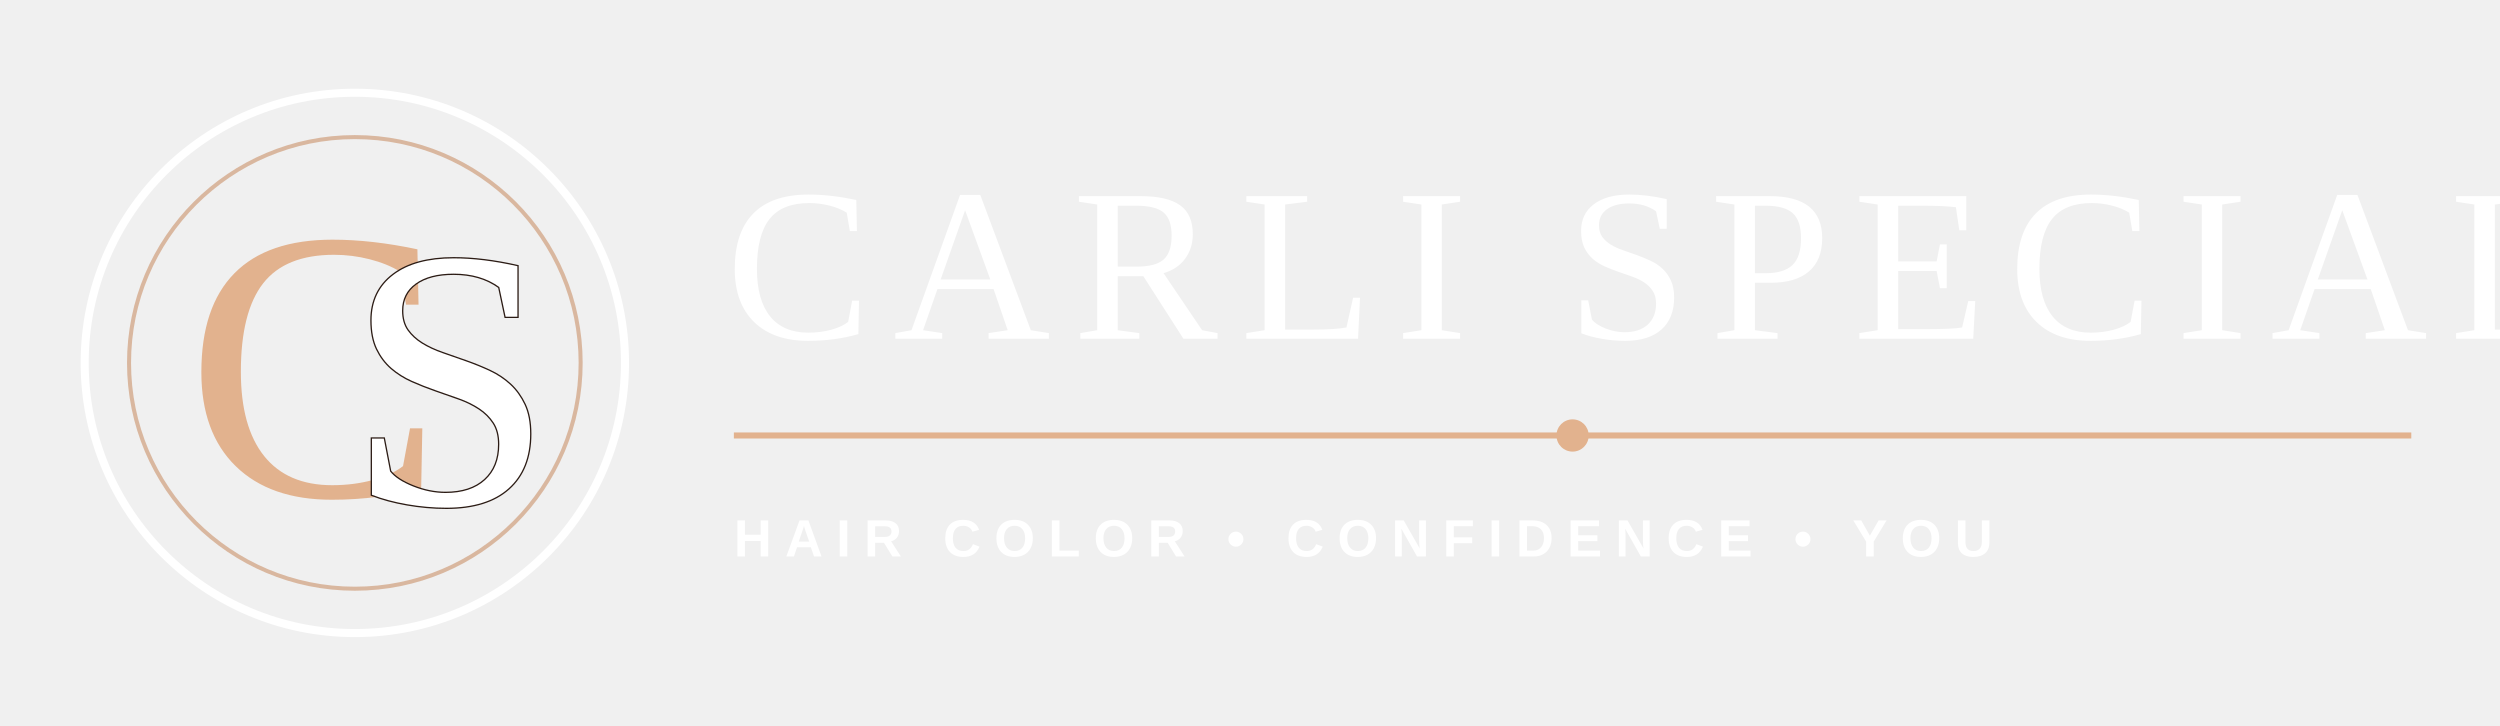
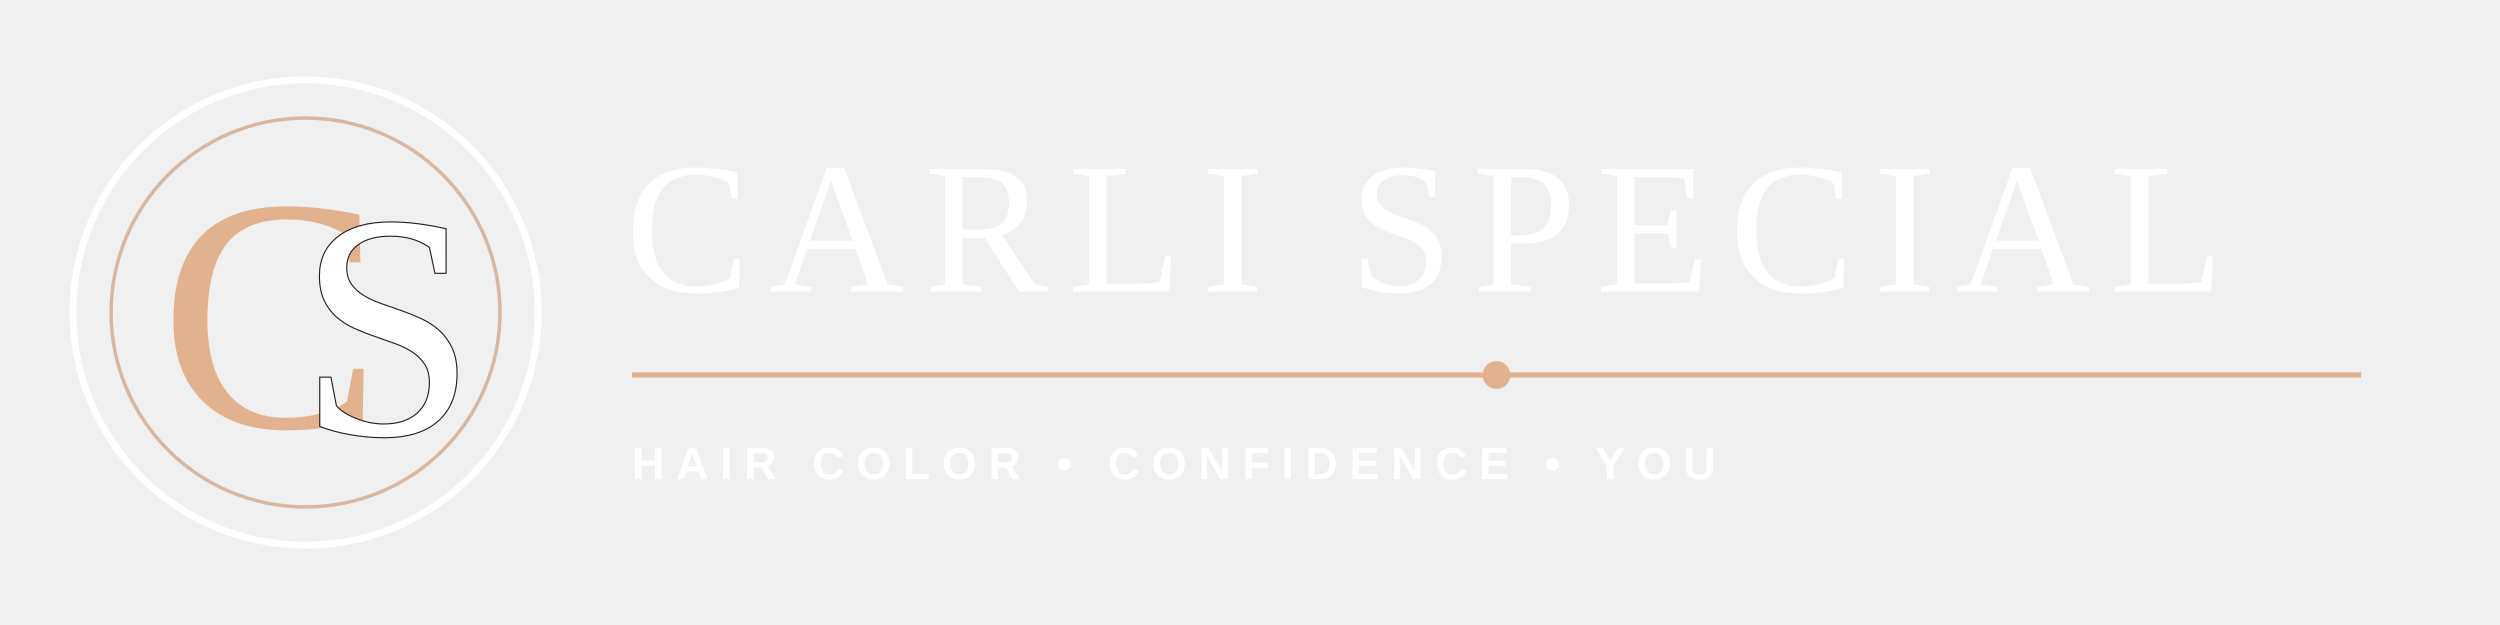
- <svg xmlns="http://www.w3.org/2000/svg" viewBox="0 0 620 180" role="img" aria-labelledby="title desc">
+ <svg xmlns="http://www.w3.org/2000/svg" viewBox="0 0 720 180" role="img" aria-labelledby="title desc">
  <defs>
    <style>
      .serif{font-family:Georgia,"Times New Roman",serif}
      .sans{font-family:Arial,Helvetica,sans-serif}
    </style>
  </defs>
  <g transform="translate(8 10)">
    <circle cx="80" cy="80" r="67" fill="none" stroke="#ffffff" stroke-width="2" />
    <circle cx="80" cy="80" r="56" fill="none" stroke="#d9b79f" stroke-width="1" />
    <text x="38" y="113" class="serif" font-size="96" fill="#e2b28e">C</text>
    <text x="78" y="115" class="serif" font-size="92" fill="#ffffff" stroke="#2b1b14" stroke-width=".65" paint-order="stroke">S</text>
  </g>
  <text x="180" y="84" class="serif" font-size="54" font-weight="400" letter-spacing="5.5" fill="#ffffff">CARLI SPECIAL</text>
-   <line x1="182" y1="108" x2="598" y2="108" stroke="#e2b28e" stroke-width="1.5" />
-   <circle cx="390" cy="108" r="4" fill="#e2b28e" />
+   <line x1="182" y1="108" x2="680" y2="108" stroke="#e2b28e" stroke-width="1.5" />
+   <circle cx="431" cy="108" r="4" fill="#e2b28e" />
  <text x="182" y="138" class="sans" font-size="13" font-weight="600" letter-spacing="3.3" fill="#ffffff">HAIR COLOR  •  CONFIDENCE  •  YOU</text>
</svg>
